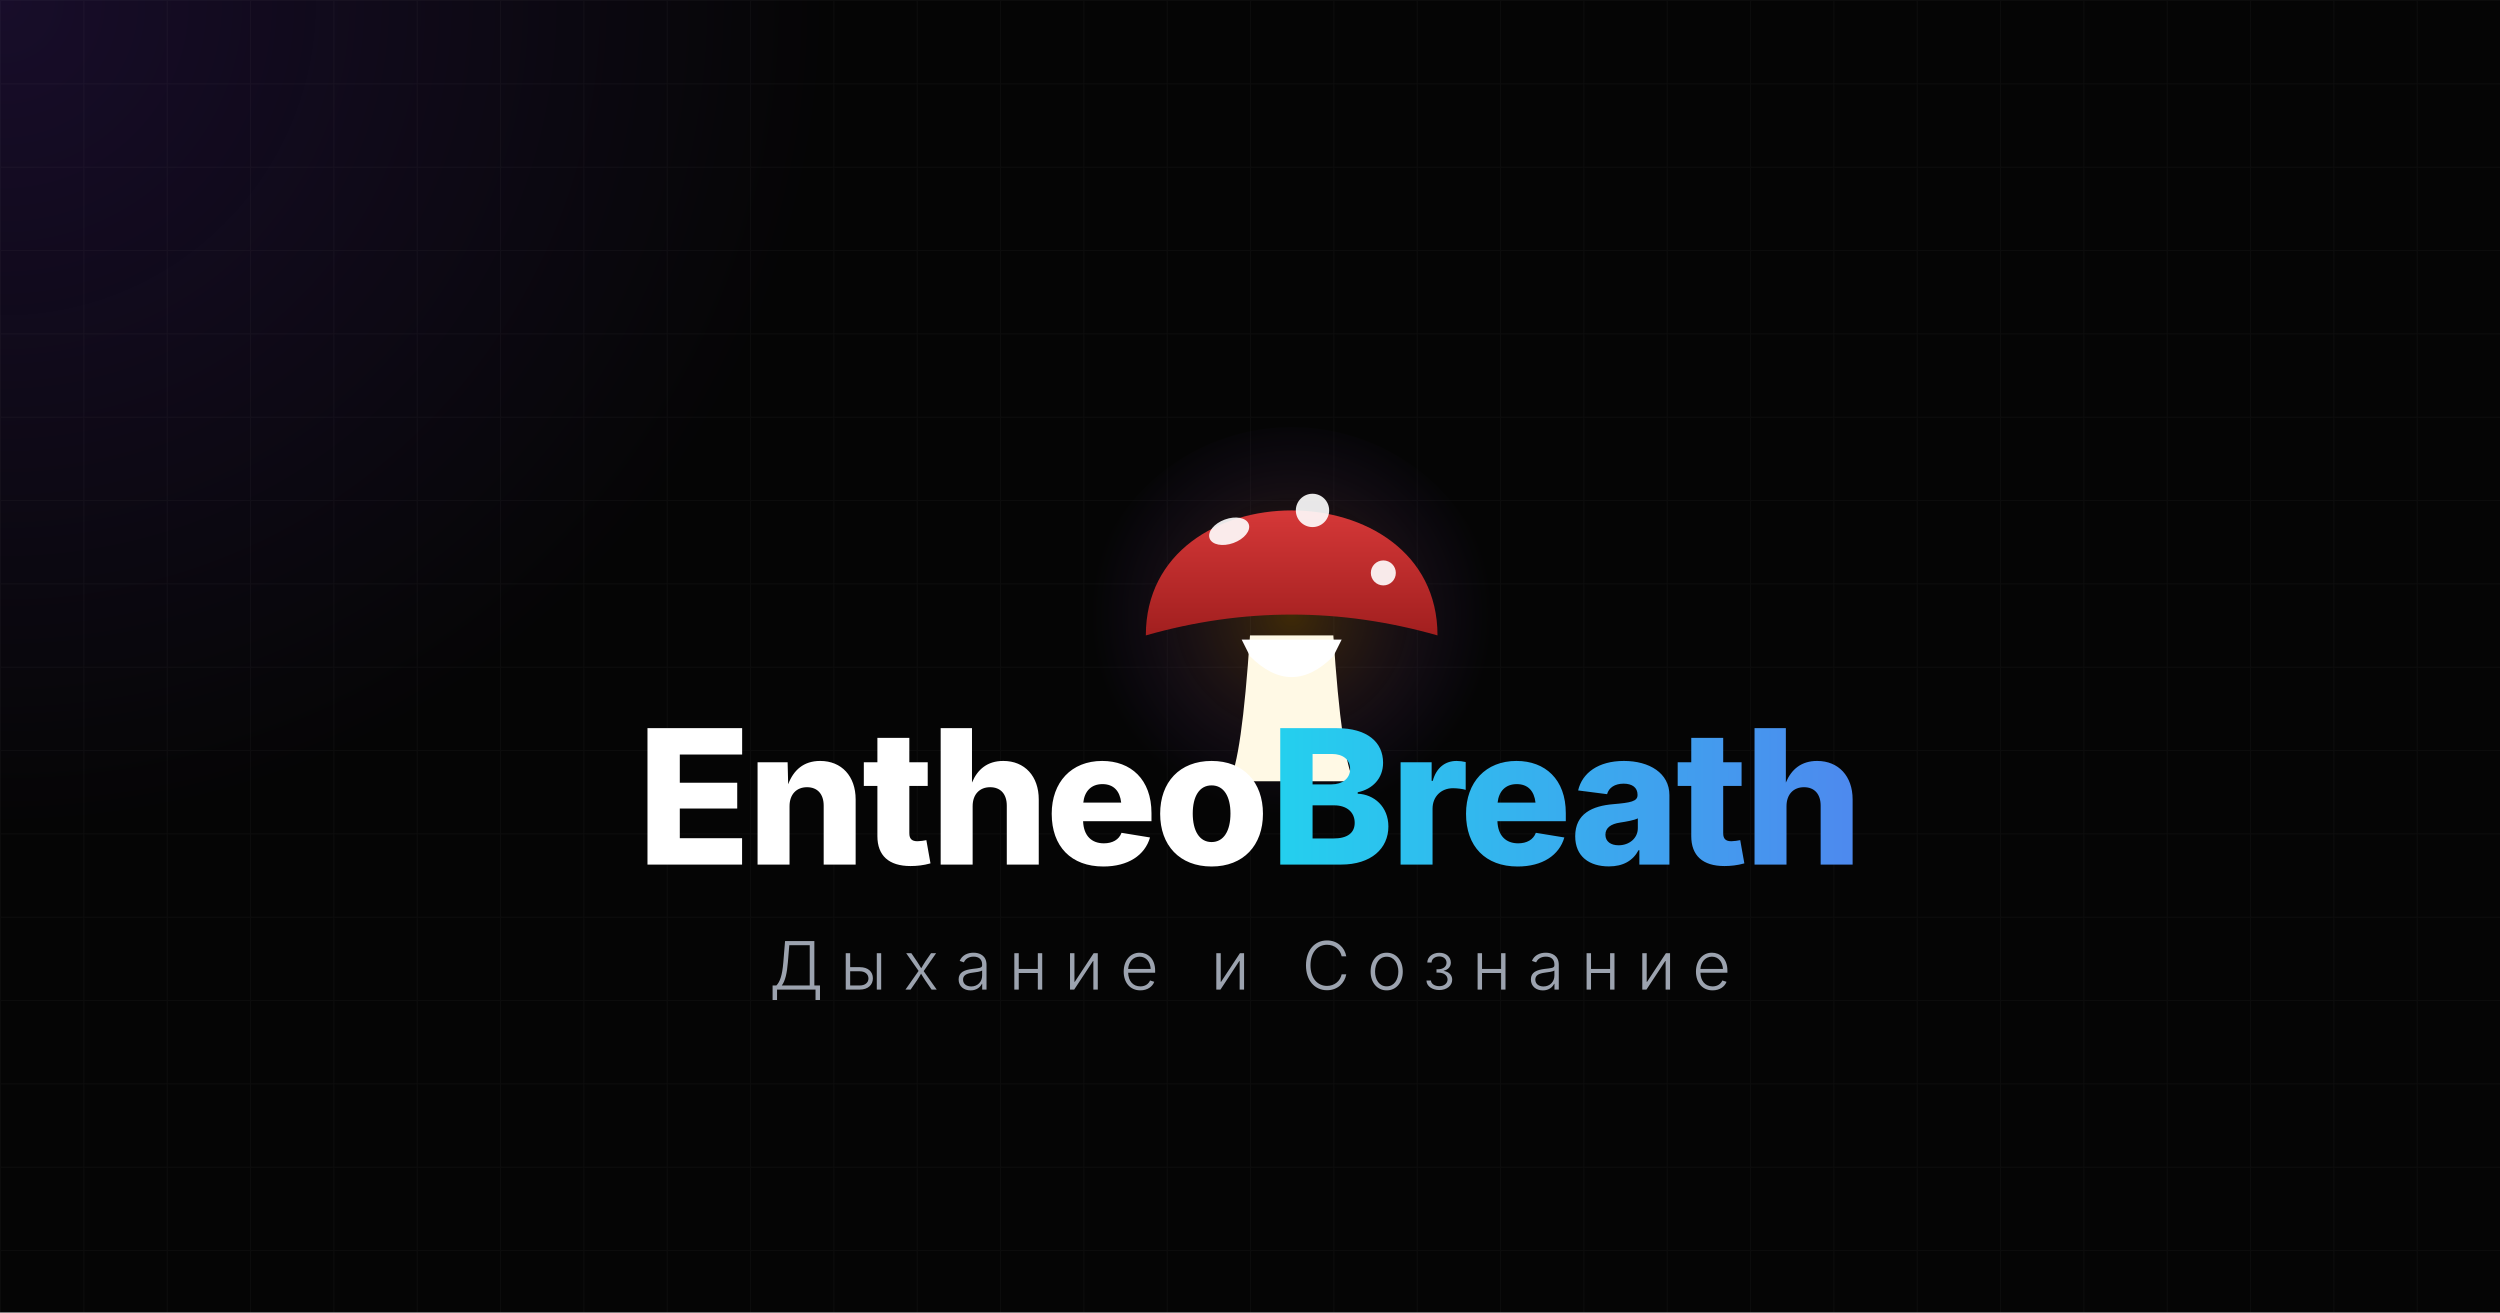
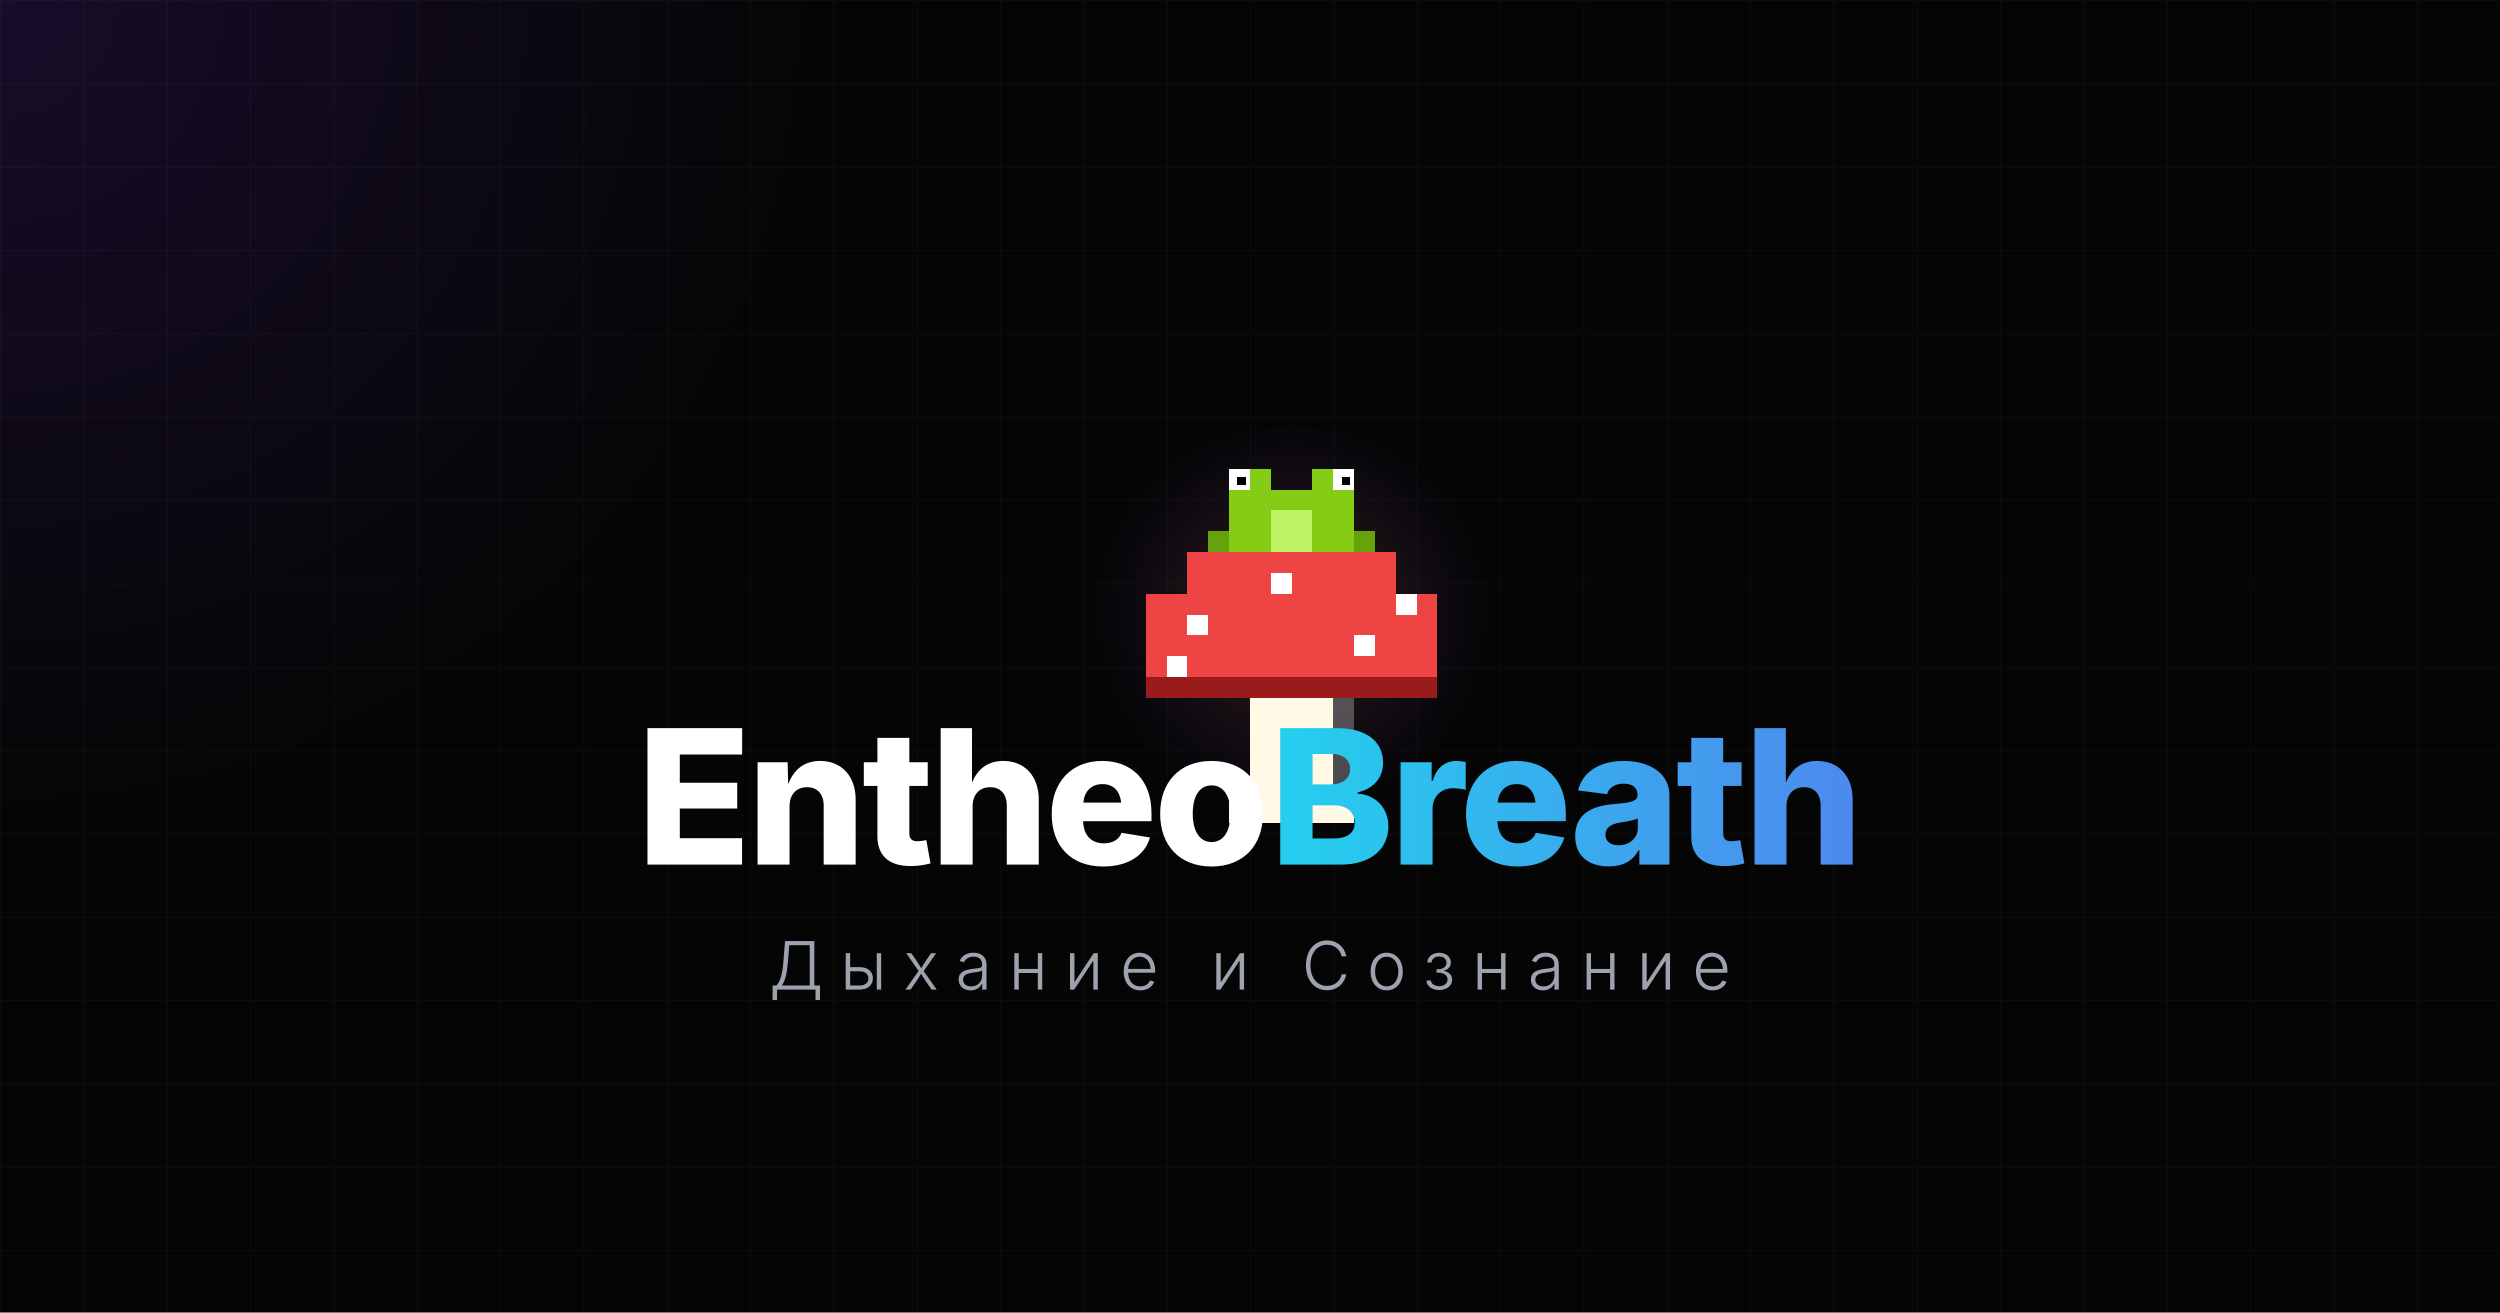
<svg xmlns="http://www.w3.org/2000/svg" width="1200" height="630" viewBox="0 0 1200 630" fill="none">
  <rect width="1200" height="630" fill="#050505" />
  <g opacity="0.4">
    <circle cx="200" cy="100" r="400" fill="url(#purpleGlow)" />
    <circle cx="1000" cy="500" r="400" fill="url(#cyanGlow)" />
    <circle cx="600" cy="315" r="200" fill="url(#goldGlow)" />
  </g>
  <mask id="gridMask">
    <rect width="1200" height="630" fill="url(#gridPattern)" />
  </mask>
  <rect width="1200" height="630" fill="#ffffff" fill-opacity="0.03" mask="url(#gridMask)" />
  <g transform="translate(600, 315)">
    <g transform="translate(-100, -140) scale(2)">
      <circle cx="60" cy="65" r="50" fill="url(#logoAura)" opacity="0.6" />
-       <path d="M 50 65 Q 48 95 45 100 L 75 100 Q 72 95 70 65" fill="#FFF9E5" />
-       <path d="M 50 70 Q 60 80 70 70 L 72 66 L 48 66 Z" fill="#FFF" />
-       <path d="M 25 65 C 25 25, 95 25, 95 65 Q 60 55 25 65 Z" fill="url(#magicCap)" />
-       <g fill="#FFFFFF" fill-opacity="0.9">
-         <ellipse cx="45" cy="40" rx="5" ry="3" transform="rotate(-20 45 40)" />
-         <circle cx="65" cy="35" r="4" />
-         <circle cx="82" cy="50" r="3" />
+       <g shape-rendering="crispEdges" transform="translate(0, 5)">
+         <path d="M50 70 H70 V100 H50 Z" fill="#FFF9E5" />
+         <path d="M45 100 H75 V105 H45 Z" fill="#FFF9E5" />
+         <path d="M70 70 H75 V100 H70 Z" fill="#E5E7EB" opacity="0.3" />
+         <path d="M25 70 H95 V50 H85 V40 H35 V50 H25 Z" fill="#ef4444" />
+         <path d="M25 70 H95 V75 H25 Z" fill="#991b1b" />
+         <rect x="35" y="55" width="5" height="5" fill="white" />
+         <rect x="75" y="60" width="5" height="5" fill="white" />
+         <rect x="55" y="45" width="5" height="5" fill="white" />
+         <rect x="85" y="50" width="5" height="5" fill="white" />
+         <rect x="30" y="65" width="5" height="5" fill="white" />
+         <path d="M45 40 H75 V25 H45 Z" fill="#84cc16" />
+         <rect x="40" y="35" width="5" height="5" fill="#65a30d" />
+         <rect x="75" y="35" width="5" height="5" fill="#65a30d" />
+         <rect x="45" y="20" width="10" height="5" fill="#84cc16" />
+         <rect x="65" y="20" width="10" height="5" fill="#84cc16" />
+         <rect x="45" y="20" width="5" height="5" fill="white" />
+         <rect x="47" y="22" width="2" height="2" fill="black" />
+         <rect x="70" y="20" width="5" height="5" fill="white" />
+         <rect x="72" y="22" width="2" height="2" fill="black" />
+         <rect x="55" y="30" width="10" height="10" fill="#bef264" />
      </g>
    </g>
    <g transform="translate(0, 100)" text-anchor="middle">
      <text x="0" y="0" font-family="system-ui, -apple-system, sans-serif" font-weight="800" font-size="90" fill="white" letter-spacing="-2">
                Entheo<tspan fill="url(#textGradient)">Breath</tspan>
      </text>
      <text x="0" y="60" font-family="system-ui, -apple-system, sans-serif" font-weight="300" font-size="32" fill="#9ca3af" letter-spacing="8" text-transform="uppercase">
                Дыхание и Сознание
            </text>
    </g>
  </g>
  <defs>
-     <linearGradient id="magicCap" x1="60" y1="20" x2="60" y2="70" gradientUnits="userSpaceOnUse">
-       <stop stop-color="#ef4444" />
-       <stop offset="1" stop-color="#991b1b" />
-     </linearGradient>
    <radialGradient id="logoAura" cx="0" cy="0" r="1" gradientUnits="userSpaceOnUse" gradientTransform="translate(60 60) rotate(90) scale(60)">
      <stop stop-color="#F59E0B" stop-opacity="0.4" />
      <stop offset="0.8" stop-color="#7C3AED" stop-opacity="0" />
    </radialGradient>
    <radialGradient id="purpleGlow" cx="0" cy="0" r="1" gradientUnits="userSpaceOnUse" gradientTransform="rotate(90) scale(400)">
      <stop stop-color="#7C3AED" stop-opacity="0.4" />
      <stop offset="1" stop-color="#7C3AED" stop-opacity="0" />
    </radialGradient>
    <radialGradient id="cyanGlow" cx="0" cy="0" r="1" gradientUnits="userSpaceOnUse" gradientTransform="rotate(90) scale(400)">
      <stop stop-color="#22d3ee" stop-opacity="0.3" />
      <stop offset="1" stop-color="#22d3ee" stop-opacity="0" />
    </radialGradient>
    <radialGradient id="goldGlow" cx="0" cy="0" r="1" gradientUnits="userSpaceOnUse" gradientTransform="rotate(90) scale(200)">
      <stop stop-color="#F59E0B" stop-opacity="0.2" />
      <stop offset="1" stop-color="#F59E0B" stop-opacity="0" />
    </radialGradient>
    <linearGradient id="textGradient" x1="0" y1="0" x2="100%" y2="0" gradientUnits="userSpaceOnUse">
      <stop offset="0" stop-color="#22d3ee" />
      <stop offset="0.5" stop-color="#7C3AED" />
      <stop offset="1" stop-color="#F59E0B" />
    </linearGradient>
    <pattern id="gridPattern" width="40" height="40" patternUnits="userSpaceOnUse">
      <path d="M 40 0 L 0 0 0 40" fill="none" stroke="white" stroke-width="1" />
    </pattern>
  </defs>
</svg>
